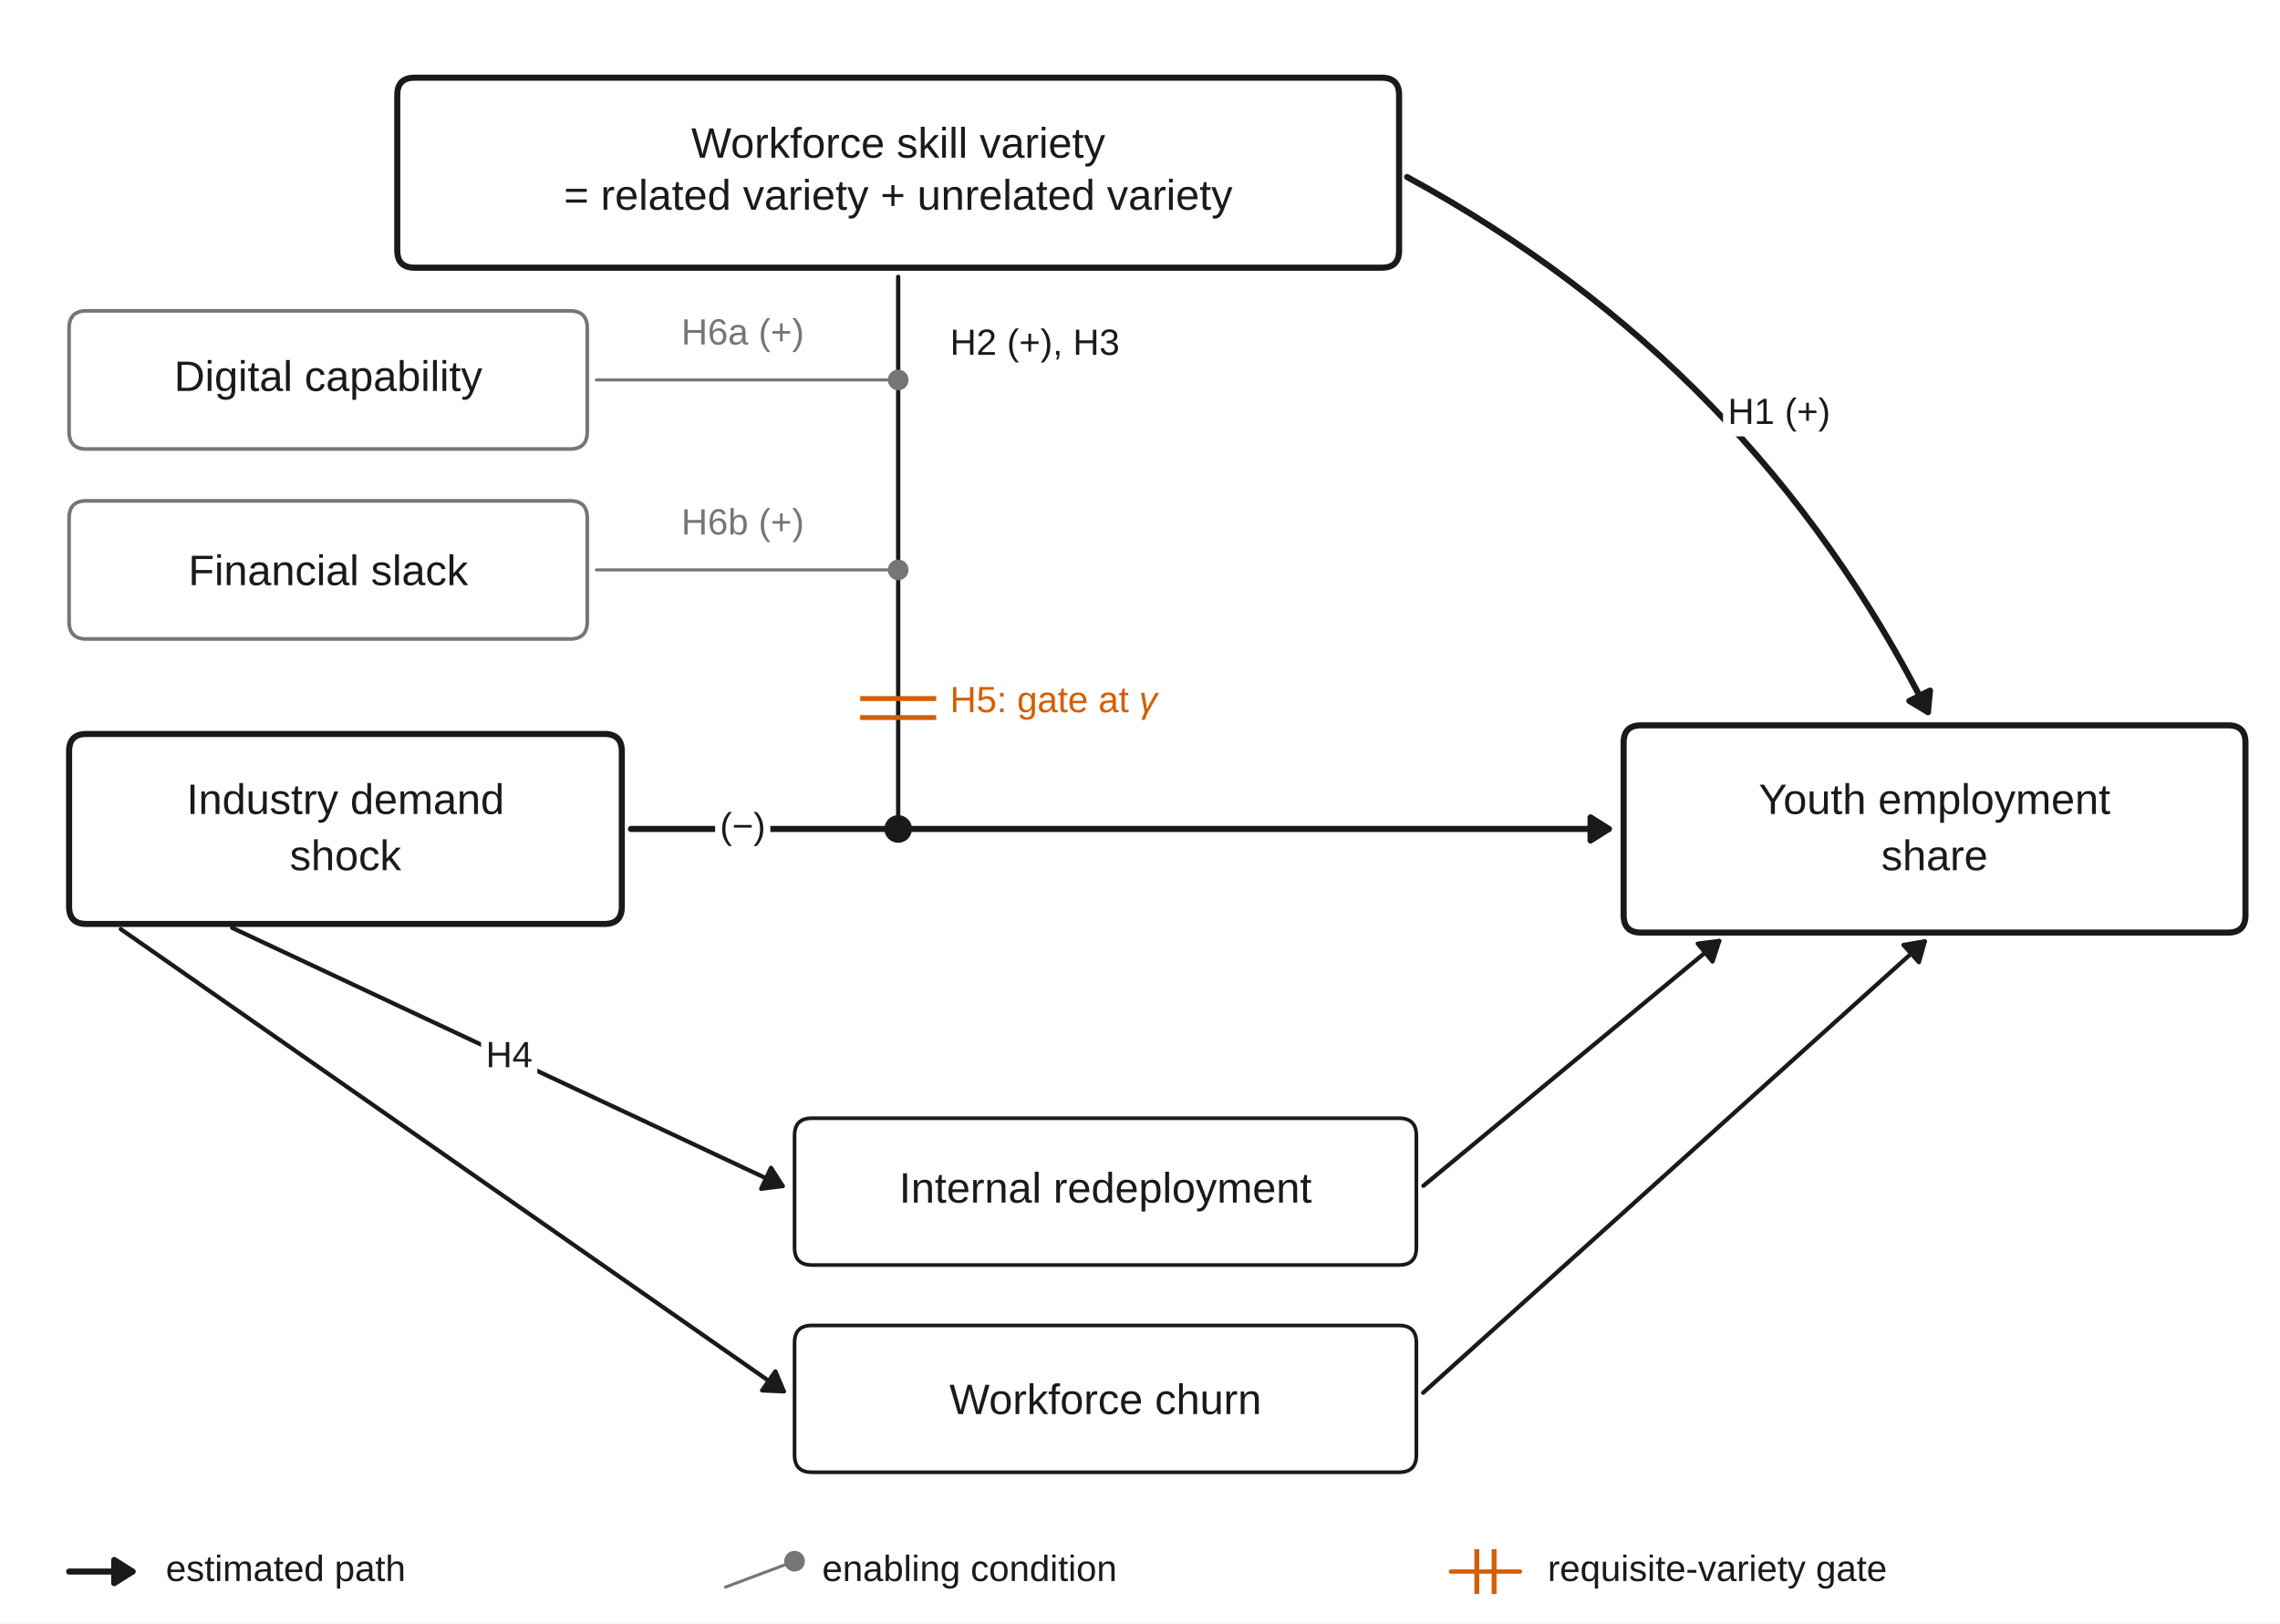
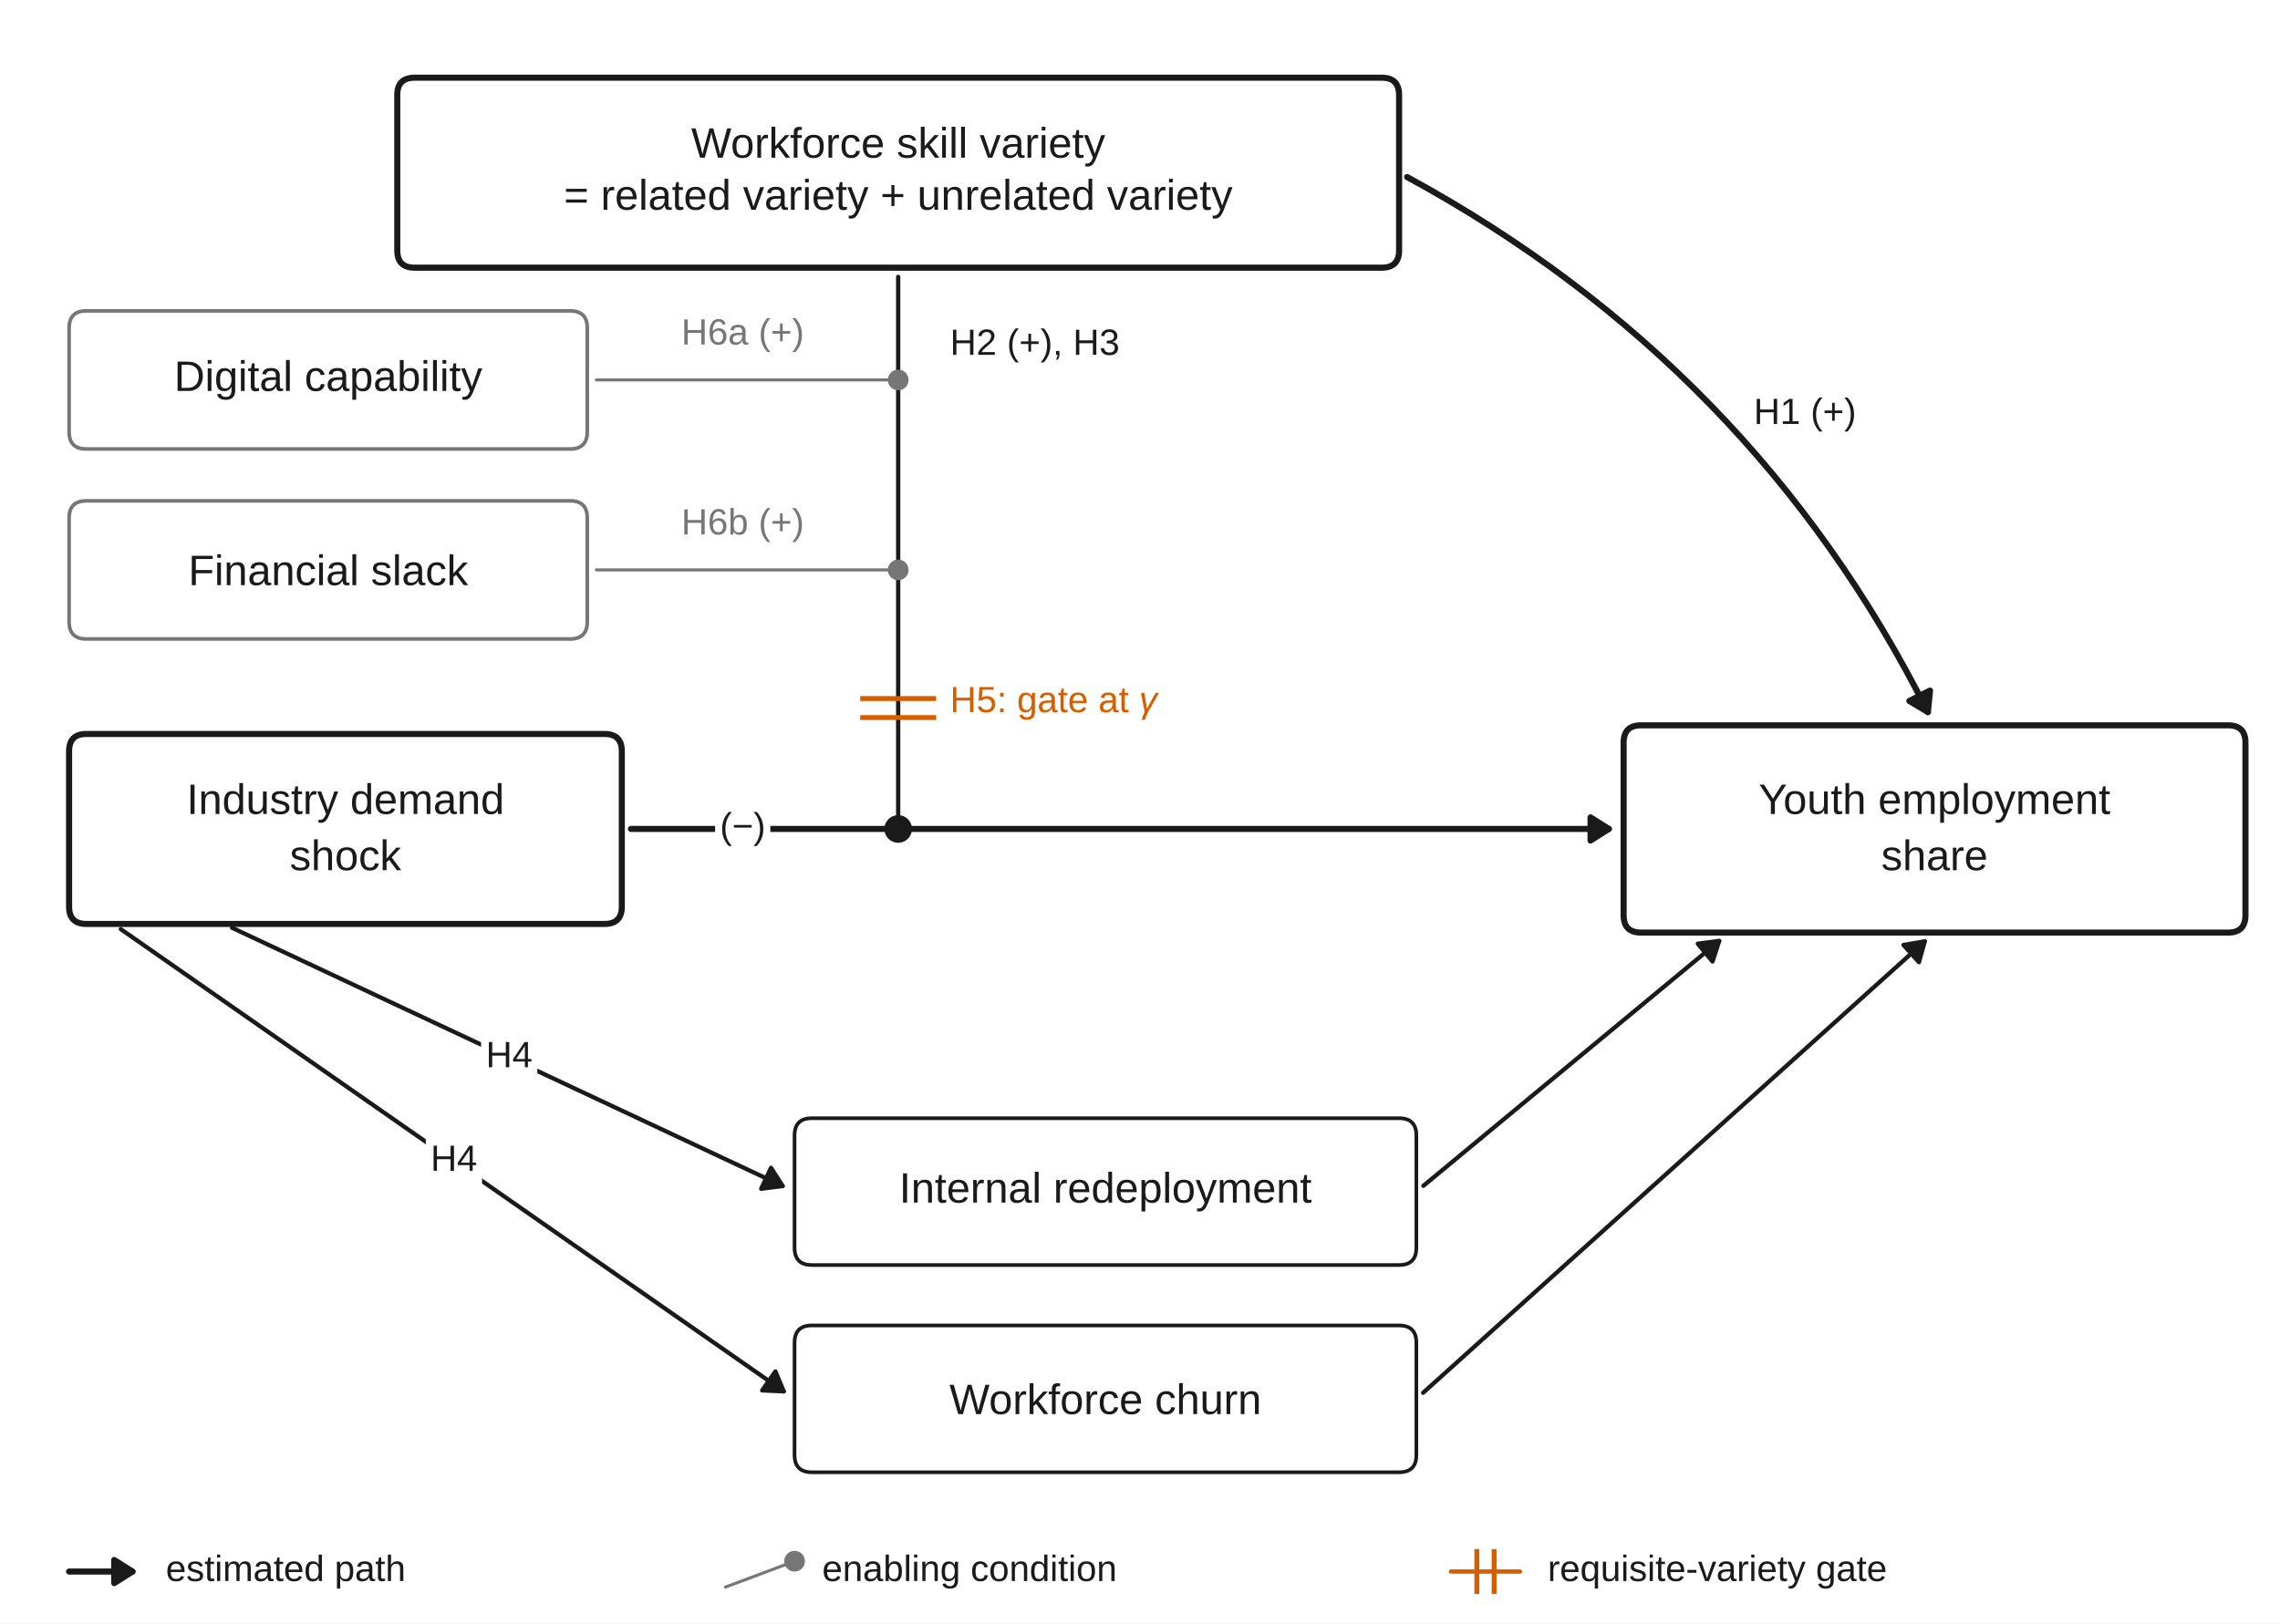
<svg xmlns="http://www.w3.org/2000/svg" width="374.173pt" height="266.457pt" viewBox="0 0 374.173 266.457" version="1.1">
  <defs>
    <style type="text/css">*{stroke-linejoin: round; stroke-linecap: butt}</style>
  </defs>
  <g id="figure_1">
    <g id="patch_1">
      <path d="M 0 266.457  L 374.173 266.457  L 374.173 0  L 0 0  z " style="fill: #ffffff" />
    </g>
    <g id="axes_1">
      <g id="patch_2">
-         <path d="M 103.545 136.063  Q 184.253 136.063 264.026 136.063  " clip-path="url(#pc45ce7a104)" style="fill: none; stroke: #1a1a1a; stroke-linecap: round" />
-         <path d="M 261.026 134.163  L 264.026 136.063  L 261.026 137.963  z " clip-path="url(#pc45ce7a104)" style="fill: #1a1a1a; stroke: #1a1a1a; stroke-linecap: round" />
+         <path d="M 103.545 136.063  Q 184.253 136.063 264.026 136.063  " clip-path="url(#pfb0ee934aa)" style="fill: none; stroke: #1a1a1a; stroke-linecap: round" />
+         <path d="M 261.026 134.163  L 264.026 136.063  L 261.026 137.963  z " clip-path="url(#pfb0ee934aa)" style="fill: #1a1a1a; stroke: #1a1a1a; stroke-linecap: round" />
      </g>
      <g id="patch_3">
-         <path d="M 147.402 45.436  Q 147.402 90.749 147.402 136.063  " clip-path="url(#pc45ce7a104)" style="fill: none; stroke: #1a1a1a; stroke-width: 0.7; stroke-linecap: round" />
+         <path d="M 147.402 45.436  Q 147.402 90.749 147.402 136.063  " clip-path="url(#pfb0ee934aa)" style="fill: none; stroke: #1a1a1a; stroke-width: 0.7; stroke-linecap: round" />
      </g>
      <g id="patch_4">
-         <path d="M 230.926 29.059  Q 287.732 59.956 316.391 116.88  " clip-path="url(#pc45ce7a104)" style="fill: none; stroke: #1a1a1a; stroke-linecap: round" />
-         <path d="M 316.739 113.346  L 316.391 116.88  L 313.344 115.054  z " clip-path="url(#pc45ce7a104)" style="fill: #1a1a1a; stroke: #1a1a1a; stroke-linecap: round" />
+         <path d="M 230.926 29.059  Q 287.732 59.956 316.391 116.88  " clip-path="url(#pfb0ee934aa)" style="fill: none; stroke: #1a1a1a; stroke-linecap: round" />
+         <path d="M 316.739 113.346  L 316.391 116.88  L 313.344 115.054  z " clip-path="url(#pfb0ee934aa)" style="fill: #1a1a1a; stroke: #1a1a1a; stroke-linecap: round" />
      </g>
      <g id="patch_5">
-         <path d="M 97.876 62.362  Q 122.639 62.362 147.402 62.362  " clip-path="url(#pc45ce7a104)" style="fill: none; stroke: #767676; stroke-width: 0.5; stroke-linecap: round" />
+         <path d="M 97.876 62.362  Q 122.639 62.362 147.402 62.362  " clip-path="url(#pfb0ee934aa)" style="fill: none; stroke: #767676; stroke-width: 0.5; stroke-linecap: round" />
      </g>
      <g id="patch_6">
-         <path d="M 97.876 93.543  Q 122.639 93.543 147.402 93.543  " clip-path="url(#pc45ce7a104)" style="fill: none; stroke: #767676; stroke-width: 0.5; stroke-linecap: round" />
+         <path d="M 97.876 93.543  Q 122.639 93.543 147.402 93.543  " clip-path="url(#pfb0ee934aa)" style="fill: none; stroke: #767676; stroke-width: 0.5; stroke-linecap: round" />
      </g>
      <g id="patch_7">
-         <path d="M 38.095 152.29  Q 83.564 173.621 128.441 194.674  " clip-path="url(#pc45ce7a104)" style="fill: none; stroke: #1a1a1a; stroke-width: 0.7; stroke-linecap: round" />
-         <path d="M 126.532 191.68  L 128.441 194.674  L 124.918 195.12  z " clip-path="url(#pc45ce7a104)" style="fill: #1a1a1a; stroke: #1a1a1a; stroke-width: 0.7; stroke-linecap: round" />
+         <path d="M 38.095 152.29  Q 83.564 173.621 128.441 194.674  " clip-path="url(#pfb0ee934aa)" style="fill: none; stroke: #1a1a1a; stroke-width: 0.7; stroke-linecap: round" />
+         <path d="M 126.532 191.68  L 128.441 194.674  L 124.918 195.12  z " clip-path="url(#pfb0ee934aa)" style="fill: #1a1a1a; stroke: #1a1a1a; stroke-width: 0.7; stroke-linecap: round" />
      </g>
      <g id="patch_8">
-         <path d="M 233.598 194.633  Q 258.124 174.33 282.146 154.444  " clip-path="url(#pc45ce7a104)" style="fill: none; stroke: #1a1a1a; stroke-width: 0.7; stroke-linecap: round" />
-         <path d="M 278.623 154.894  L 282.146 154.444  L 281.046 157.821  z " clip-path="url(#pc45ce7a104)" style="fill: #1a1a1a; stroke: #1a1a1a; stroke-width: 0.7; stroke-linecap: round" />
+         <path d="M 233.598 194.633  Q 258.124 174.33 282.146 154.444  " clip-path="url(#pfb0ee934aa)" style="fill: none; stroke: #1a1a1a; stroke-width: 0.7; stroke-linecap: round" />
+         <path d="M 278.623 154.894  L 282.146 154.444  L 281.046 157.821  z " clip-path="url(#pfb0ee934aa)" style="fill: #1a1a1a; stroke: #1a1a1a; stroke-width: 0.7; stroke-linecap: round" />
      </g>
      <g id="patch_9">
-         <path d="M 19.827 152.512  Q 74.495 190.63 128.626 228.373  " clip-path="url(#pc45ce7a104)" style="fill: none; stroke: #1a1a1a; stroke-width: 0.7; stroke-linecap: round" />
-         <path d="M 127.251 225.099  L 128.626 228.373  L 125.078 228.216  z " clip-path="url(#pc45ce7a104)" style="fill: #1a1a1a; stroke: #1a1a1a; stroke-width: 0.7; stroke-linecap: round" />
+         <path d="M 19.827 152.512  Q 74.495 190.63 128.626 228.373  " clip-path="url(#pfb0ee934aa)" style="fill: none; stroke: #1a1a1a; stroke-width: 0.7; stroke-linecap: round" />
+         <path d="M 127.251 225.099  L 128.626 228.373  L 125.078 228.216  z " clip-path="url(#pfb0ee934aa)" style="fill: #1a1a1a; stroke: #1a1a1a; stroke-width: 0.7; stroke-linecap: round" />
      </g>
      <g id="patch_10">
-         <path d="M 233.554 228.604  Q 274.96 191.339 315.88 154.511  " clip-path="url(#pc45ce7a104)" style="fill: none; stroke: #1a1a1a; stroke-width: 0.7; stroke-linecap: round" />
-         <path d="M 312.379 155.106  L 315.88 154.511  L 314.921 157.93  z " clip-path="url(#pc45ce7a104)" style="fill: #1a1a1a; stroke: #1a1a1a; stroke-width: 0.7; stroke-linecap: round" />
+         <path d="M 233.554 228.604  Q 274.96 191.339 315.88 154.511  " clip-path="url(#pfb0ee934aa)" style="fill: none; stroke: #1a1a1a; stroke-width: 0.7; stroke-linecap: round" />
+         <path d="M 312.379 155.106  L 315.88 154.511  L 314.921 157.93  z " clip-path="url(#pfb0ee934aa)" style="fill: #1a1a1a; stroke: #1a1a1a; stroke-width: 0.7; stroke-linecap: round" />
      </g>
      <g id="patch_11">
-         <path d="M 68.031 43.937  L 226.772 43.937  Q 229.606 43.937 229.606 41.102  L 229.606 15.591  Q 229.606 12.756 226.772 12.756  L 68.031 12.756  Q 65.197 12.756 65.197 15.591  L 65.197 41.102  Q 65.197 43.937 68.031 43.937  z " clip-path="url(#pc45ce7a104)" style="fill: #ffffff; stroke: #1a1a1a; stroke-linejoin: miter" />
+         <path d="M 68.031 43.937  L 226.772 43.937  Q 229.606 43.937 229.606 41.102  L 229.606 15.591  Q 229.606 12.756 226.772 12.756  L 68.031 12.756  Q 65.197 12.756 65.197 15.591  L 65.197 41.102  Q 65.197 43.937 68.031 43.937  z " clip-path="url(#pfb0ee934aa)" style="fill: #ffffff; stroke: #1a1a1a; stroke-linejoin: miter" />
      </g>
      <g id="patch_12">
-         <path d="M 14.173 73.701  L 93.543 73.701  Q 96.378 73.701 96.378 70.866  L 96.378 53.858  Q 96.378 51.024 93.543 51.024  L 14.173 51.024  Q 11.339 51.024 11.339 53.858  L 11.339 70.866  Q 11.339 73.701 14.173 73.701  z " clip-path="url(#pc45ce7a104)" style="fill: #ffffff; stroke: #767676; stroke-width: 0.6; stroke-linejoin: miter" />
+         <path d="M 14.173 73.701  L 93.543 73.701  Q 96.378 73.701 96.378 70.866  L 96.378 53.858  Q 96.378 51.024 93.543 51.024  L 14.173 51.024  Q 11.339 51.024 11.339 53.858  L 11.339 70.866  Q 11.339 73.701 14.173 73.701  z " clip-path="url(#pfb0ee934aa)" style="fill: #ffffff; stroke: #767676; stroke-width: 0.6; stroke-linejoin: miter" />
      </g>
      <g id="patch_13">
-         <path d="M 14.173 104.882  L 93.543 104.882  Q 96.378 104.882 96.378 102.047  L 96.378 85.039  Q 96.378 82.205 93.543 82.205  L 14.173 82.205  Q 11.339 82.205 11.339 85.039  L 11.339 102.047  Q 11.339 104.882 14.173 104.882  z " clip-path="url(#pc45ce7a104)" style="fill: #ffffff; stroke: #767676; stroke-width: 0.6; stroke-linejoin: miter" />
+         <path d="M 14.173 104.882  L 93.543 104.882  Q 96.378 104.882 96.378 102.047  L 96.378 85.039  Q 96.378 82.205 93.543 82.205  L 14.173 82.205  Q 11.339 82.205 11.339 85.039  L 11.339 102.047  Q 11.339 104.882 14.173 104.882  z " clip-path="url(#pfb0ee934aa)" style="fill: #ffffff; stroke: #767676; stroke-width: 0.6; stroke-linejoin: miter" />
      </g>
      <g id="patch_14">
-         <path d="M 14.173 151.654  L 99.213 151.654  Q 102.047 151.654 102.047 148.819  L 102.047 123.307  Q 102.047 120.472 99.213 120.472  L 14.173 120.472  Q 11.339 120.472 11.339 123.307  L 11.339 148.819  Q 11.339 151.654 14.173 151.654  z " clip-path="url(#pc45ce7a104)" style="fill: #ffffff; stroke: #1a1a1a; stroke-linejoin: miter" />
+         <path d="M 14.173 151.654  L 99.213 151.654  Q 102.047 151.654 102.047 148.819  L 102.047 123.307  Q 102.047 120.472 99.213 120.472  L 14.173 120.472  Q 11.339 120.472 11.339 123.307  L 11.339 148.819  Q 11.339 151.654 14.173 151.654  z " clip-path="url(#pfb0ee934aa)" style="fill: #ffffff; stroke: #1a1a1a; stroke-linejoin: miter" />
      </g>
      <g id="patch_15">
-         <path d="M 269.291 153.071  L 365.669 153.071  Q 368.504 153.071 368.504 150.236  L 368.504 121.89  Q 368.504 119.055 365.669 119.055  L 269.291 119.055  Q 266.457 119.055 266.457 121.89  L 266.457 150.236  Q 266.457 153.071 269.291 153.071  z " clip-path="url(#pc45ce7a104)" style="fill: #ffffff; stroke: #1a1a1a; stroke-linejoin: miter" />
+         <path d="M 269.291 153.071  L 365.669 153.071  Q 368.504 153.071 368.504 150.236  L 368.504 121.89  Q 368.504 119.055 365.669 119.055  L 269.291 119.055  Q 266.457 119.055 266.457 121.89  L 266.457 150.236  Q 266.457 153.071 269.291 153.071  z " clip-path="url(#pfb0ee934aa)" style="fill: #ffffff; stroke: #1a1a1a; stroke-linejoin: miter" />
      </g>
      <g id="patch_16">
-         <path d="M 133.228 207.638  L 229.606 207.638  Q 232.441 207.638 232.441 204.803  L 232.441 186.378  Q 232.441 183.543 229.606 183.543  L 133.228 183.543  Q 130.394 183.543 130.394 186.378  L 130.394 204.803  Q 130.394 207.638 133.228 207.638  z " clip-path="url(#pc45ce7a104)" style="fill: #ffffff; stroke: #1a1a1a; stroke-width: 0.6; stroke-linejoin: miter" />
+         <path d="M 133.228 207.638  L 229.606 207.638  Q 232.441 207.638 232.441 204.803  L 232.441 186.378  Q 232.441 183.543 229.606 183.543  L 133.228 183.543  Q 130.394 183.543 130.394 186.378  L 130.394 204.803  Q 130.394 207.638 133.228 207.638  z " clip-path="url(#pfb0ee934aa)" style="fill: #ffffff; stroke: #1a1a1a; stroke-width: 0.6; stroke-linejoin: miter" />
      </g>
      <g id="patch_17">
-         <path d="M 133.228 241.654  L 229.606 241.654  Q 232.441 241.654 232.441 238.819  L 232.441 220.394  Q 232.441 217.559 229.606 217.559  L 133.228 217.559  Q 130.394 217.559 130.394 220.394  L 130.394 238.819  Q 130.394 241.654 133.228 241.654  z " clip-path="url(#pc45ce7a104)" style="fill: #ffffff; stroke: #1a1a1a; stroke-width: 0.6; stroke-linejoin: miter" />
+         <path d="M 133.228 241.654  L 229.606 241.654  Q 232.441 241.654 232.441 238.819  L 232.441 220.394  Q 232.441 217.559 229.606 217.559  L 133.228 217.559  Q 130.394 217.559 130.394 220.394  L 130.394 238.819  Q 130.394 241.654 133.228 241.654  z " clip-path="url(#pfb0ee934aa)" style="fill: #ffffff; stroke: #1a1a1a; stroke-width: 0.6; stroke-linejoin: miter" />
      </g>
      <g id="patch_18">
-         <path d="M 147.402 138.331  C 148.003 138.331 148.58 138.092 149.005 137.667  C 149.43 137.241 149.669 136.664 149.669 136.063  C 149.669 135.462 149.43 134.885 149.005 134.459  C 148.58 134.034 148.003 133.795 147.402 133.795  C 146.8 133.795 146.223 134.034 145.798 134.459  C 145.373 134.885 145.134 135.462 145.134 136.063  C 145.134 136.664 145.373 137.241 145.798 137.667  C 146.223 138.092 146.8 138.331 147.402 138.331  z " clip-path="url(#pc45ce7a104)" style="fill: #1a1a1a" />
+         <path d="M 147.402 138.331  C 148.003 138.331 148.58 138.092 149.005 137.667  C 149.43 137.241 149.669 136.664 149.669 136.063  C 149.669 135.462 149.43 134.885 149.005 134.459  C 148.58 134.034 148.003 133.795 147.402 133.795  C 146.8 133.795 146.223 134.034 145.798 134.459  C 145.373 134.885 145.134 135.462 145.134 136.063  C 145.134 136.664 145.373 137.241 145.798 137.667  C 146.223 138.092 146.8 138.331 147.402 138.331  z " clip-path="url(#pfb0ee934aa)" style="fill: #1a1a1a" />
      </g>
      <g id="patch_19">
-         <path d="M 147.402 64.063  C 147.853 64.063 148.285 63.884 148.604 63.565  C 148.923 63.246 149.102 62.813 149.102 62.362  C 149.102 61.911 148.923 61.479 148.604 61.16  C 148.285 60.841 147.853 60.661 147.402 60.661  C 146.951 60.661 146.518 60.841 146.199 61.16  C 145.88 61.479 145.701 61.911 145.701 62.362  C 145.701 62.813 145.88 63.246 146.199 63.565  C 146.518 63.884 146.951 64.063 147.402 64.063  z " clip-path="url(#pc45ce7a104)" style="fill: #767676" />
+         <path d="M 147.402 64.063  C 147.853 64.063 148.285 63.884 148.604 63.565  C 148.923 63.246 149.102 62.813 149.102 62.362  C 149.102 61.911 148.923 61.479 148.604 61.16  C 148.285 60.841 147.853 60.661 147.402 60.661  C 146.951 60.661 146.518 60.841 146.199 61.16  C 145.88 61.479 145.701 61.911 145.701 62.362  C 145.701 62.813 145.88 63.246 146.199 63.565  C 146.518 63.884 146.951 64.063 147.402 64.063  z " clip-path="url(#pfb0ee934aa)" style="fill: #767676" />
      </g>
      <g id="patch_20">
-         <path d="M 147.402 95.244  C 147.853 95.244 148.285 95.065 148.604 94.746  C 148.923 94.427 149.102 93.994 149.102 93.543  C 149.102 93.092 148.923 92.66 148.604 92.341  C 148.285 92.022 147.853 91.843 147.402 91.843  C 146.951 91.843 146.518 92.022 146.199 92.341  C 145.88 92.66 145.701 93.092 145.701 93.543  C 145.701 93.994 145.88 94.427 146.199 94.746  C 146.518 95.065 146.951 95.244 147.402 95.244  z " clip-path="url(#pc45ce7a104)" style="fill: #767676" />
+         <path d="M 147.402 95.244  C 147.853 95.244 148.285 95.065 148.604 94.746  C 148.923 94.427 149.102 93.994 149.102 93.543  C 149.102 93.092 148.923 92.66 148.604 92.341  C 148.285 92.022 147.853 91.843 147.402 91.843  C 146.951 91.843 146.518 92.022 146.199 92.341  C 145.88 92.66 145.701 93.092 145.701 93.543  C 145.701 93.994 145.88 94.427 146.199 94.746  C 146.518 95.065 146.951 95.244 147.402 95.244  z " clip-path="url(#pfb0ee934aa)" style="fill: #767676" />
      </g>
      <g id="patch_21">
-         <path d="M 11.339 257.953  Q 17.008 257.953 21.743 257.953  " clip-path="url(#pc45ce7a104)" style="fill: none; stroke: #1a1a1a; stroke-linecap: round" />
-         <path d="M 18.743 256.053  L 21.743 257.953  L 18.743 259.853  z " clip-path="url(#pc45ce7a104)" style="fill: #1a1a1a; stroke: #1a1a1a; stroke-linecap: round" />
+         <path d="M 11.339 257.953  Q 17.008 257.953 21.743 257.953  " clip-path="url(#pfb0ee934aa)" style="fill: none; stroke: #1a1a1a; stroke-linecap: round" />
+         <path d="M 18.743 256.053  L 21.743 257.953  L 18.743 259.853  z " clip-path="url(#pfb0ee934aa)" style="fill: #1a1a1a; stroke: #1a1a1a; stroke-linecap: round" />
      </g>
      <g id="text_1">
        <text style="font-size: 6px; font-family: 'Liberation Sans', 'Arial', 'Helvetica', 'DejaVu Sans', sans-serif; text-anchor: start; fill: #1a1a1a" x="27.213" y="259.505" transform="rotate(-0 27.2126 259.5055)">estimated path</text>
      </g>
      <g id="line2d_1">
-         <path d="M 119.055 260.504  L 130.394 256.252  " clip-path="url(#pc45ce7a104)" style="fill: none; stroke: #767676; stroke-width: 0.5; stroke-linecap: round" />
+         <path d="M 119.055 260.504  L 130.394 256.252  " clip-path="url(#pfb0ee934aa)" style="fill: none; stroke: #767676; stroke-width: 0.5; stroke-linecap: round" />
      </g>
      <g id="text_2">
        <text style="font-size: 6px; font-family: 'Liberation Sans', 'Arial', 'Helvetica', 'DejaVu Sans', sans-serif; text-anchor: start; fill: #1a1a1a" x="134.929" y="259.505" transform="rotate(-0 134.9291 259.5055)">enabling condition</text>
      </g>
      <g id="line2d_2">
-         <path d="M 238.11 257.953  L 249.449 257.953  " clip-path="url(#pc45ce7a104)" style="fill: none; stroke: #d55e00; stroke-width: 0.7; stroke-linecap: round" />
+         <path d="M 238.11 257.953  L 249.449 257.953  " clip-path="url(#pfb0ee934aa)" style="fill: none; stroke: #d55e00; stroke-width: 0.7; stroke-linecap: round" />
      </g>
      <g id="text_3">
        <text style="font-size: 6px; font-family: 'Liberation Sans', 'Arial', 'Helvetica', 'DejaVu Sans', sans-serif; text-anchor: start; fill: #1a1a1a" x="253.984" y="259.505" transform="rotate(-0 253.9843 259.5055)">requisite-variety gate</text>
      </g>
      <g id="text_4">
        <text style="font-size: 7px; font-family: 'Liberation Sans', 'Arial', 'Helvetica', 'DejaVu Sans', sans-serif; fill: #1a1a1a" transform="translate(113.4335 25.88655)">Workforce skill variety</text>
        <text style="font-size: 7px; font-family: 'Liberation Sans', 'Arial', 'Helvetica', 'DejaVu Sans', sans-serif; fill: #1a1a1a" transform="translate(92.54126 34.42668)">= related variety + unrelated variety</text>
      </g>
      <g id="text_5">
        <text style="font-size: 7px; font-family: 'Liberation Sans', 'Arial', 'Helvetica', 'DejaVu Sans', sans-serif; text-anchor: middle; fill: #1a1a1a" x="53.858" y="64.172" transform="rotate(-0 53.85827 64.17236)">Digital capability</text>
      </g>
      <g id="text_6">
        <text style="font-size: 7px; font-family: 'Liberation Sans', 'Arial', 'Helvetica', 'DejaVu Sans', sans-serif; text-anchor: middle; fill: #1a1a1a" x="53.858" y="96.045" transform="rotate(-0 53.85827 96.04526)">Financial slack</text>
      </g>
      <g id="text_7">
        <text style="font-size: 7px; font-family: 'Liberation Sans', 'Arial', 'Helvetica', 'DejaVu Sans', sans-serif; fill: #1a1a1a" transform="translate(30.62448 133.6031)">Industry demand</text>
        <text style="font-size: 7px; font-family: 'Liberation Sans', 'Arial', 'Helvetica', 'DejaVu Sans', sans-serif; fill: #1a1a1a" transform="translate(47.55026 142.835)">shock</text>
      </g>
      <g id="text_8">
        <text style="font-size: 7px; font-family: 'Liberation Sans', 'Arial', 'Helvetica', 'DejaVu Sans', sans-serif; fill: #1a1a1a" transform="translate(288.6206 133.6031)">Youth employment</text>
        <text style="font-size: 7px; font-family: 'Liberation Sans', 'Arial', 'Helvetica', 'DejaVu Sans', sans-serif; fill: #1a1a1a" transform="translate(308.7259 142.835)">share</text>
      </g>
      <g id="text_9">
        <text style="font-size: 7px; font-family: 'Liberation Sans', 'Arial', 'Helvetica', 'DejaVu Sans', sans-serif; text-anchor: middle; fill: #1a1a1a" x="181.417" y="197.401" transform="rotate(-0 181.4173 197.4007)">Internal redeployment</text>
      </g>
      <g id="text_10">
        <text style="font-size: 7px; font-family: 'Liberation Sans', 'Arial', 'Helvetica', 'DejaVu Sans', sans-serif; text-anchor: middle; fill: #1a1a1a" x="181.417" y="232.108" transform="rotate(-0 181.4173 232.1083)">Workforce churn</text>
      </g>
      <g id="patch_22">
-         <path d="M 130.394 257.953  C 130.845 257.953 131.277 257.774 131.596 257.455  C 131.915 257.136 132.094 256.703 132.094 256.252  C 132.094 255.801 131.915 255.368 131.596 255.049  C 131.277 254.73 130.845 254.551 130.394 254.551  C 129.943 254.551 129.51 254.73 129.191 255.049  C 128.872 255.368 128.693 255.801 128.693 256.252  C 128.693 256.703 128.872 257.136 129.191 257.455  C 129.51 257.774 129.943 257.953 130.394 257.953  z " clip-path="url(#pc45ce7a104)" style="fill: #767676" />
+         <path d="M 130.394 257.953  C 130.845 257.953 131.277 257.774 131.596 257.455  C 131.915 257.136 132.094 256.703 132.094 256.252  C 132.094 255.801 131.915 255.368 131.596 255.049  C 131.277 254.73 130.845 254.551 130.394 254.551  C 129.943 254.551 129.51 254.73 129.191 255.049  C 128.872 255.368 128.693 255.801 128.693 256.252  C 128.693 256.703 128.872 257.136 129.191 257.455  C 129.51 257.774 129.943 257.953 130.394 257.953  z " clip-path="url(#pfb0ee934aa)" style="fill: #767676" />
      </g>
      <g id="line2d_3">
-         <path d="M 141.165 117.78  L 153.638 117.78  " clip-path="url(#pc45ce7a104)" style="fill: none; stroke: #d55e00; stroke-width: 0.8" />
+         <path d="M 141.165 117.78  L 153.638 117.78  " clip-path="url(#pfb0ee934aa)" style="fill: none; stroke: #d55e00; stroke-width: 0.8" />
      </g>
      <g id="line2d_4">
-         <path d="M 141.165 114.661  L 153.638 114.661  " clip-path="url(#pc45ce7a104)" style="fill: none; stroke: #d55e00; stroke-width: 0.8" />
+         <path d="M 141.165 114.661  L 153.638 114.661  " clip-path="url(#pfb0ee934aa)" style="fill: none; stroke: #d55e00; stroke-width: 0.8" />
      </g>
      <g id="line2d_5">
-         <path d="M 245.197 261.638  L 245.197 254.268  " clip-path="url(#pc45ce7a104)" style="fill: none; stroke: #d55e00; stroke-width: 0.8" />
+         <path d="M 245.197 261.638  L 245.197 254.268  " clip-path="url(#pfb0ee934aa)" style="fill: none; stroke: #d55e00; stroke-width: 0.8" />
      </g>
      <g id="line2d_6">
-         <path d="M 242.362 261.638  L 242.362 254.268  " clip-path="url(#pc45ce7a104)" style="fill: none; stroke: #d55e00; stroke-width: 0.8" />
+         <path d="M 242.362 261.638  L 242.362 254.268  " clip-path="url(#pfb0ee934aa)" style="fill: none; stroke: #d55e00; stroke-width: 0.8" />
      </g>
      <g id="text_11">
        <g id="patch_23">
          <path d="M 117.36 139.658  L 126.42 139.658  L 126.42 132.468  L 117.36 132.468  z " style="fill: #ffffff" />
        </g>
        <text style="font-size: 6px; font-family: 'Liberation Sans', 'Arial', 'Helvetica', 'DejaVu Sans', sans-serif; text-anchor: middle; fill: #1a1a1a" x="121.89" y="137.616" transform="rotate(-0 121.8898 137.6157)">(−)</text>
      </g>
      <g id="text_12">
        <g id="patch_24">
          <path d="M 155.126 60.288  L 184.526 60.288  L 184.526 53.097  L 155.126 53.097  z " style="fill: #ffffff" />
        </g>
        <text style="font-size: 6px; font-family: 'Liberation Sans', 'Arial', 'Helvetica', 'DejaVu Sans', sans-serif; text-anchor: start; fill: #1a1a1a" x="155.906" y="58.246" transform="rotate(-0 155.9055 58.24565)">H2 (+), H3</text>
      </g>
      <g id="text_13">
        <g id="patch_25">
          <path d="M 155.126 119.816  L 190.706 119.816  L 190.706 112.625  L 155.126 112.625  z " style="fill: #ffffff" />
        </g>
        <g style="fill: #d55e00" transform="translate(155.9055 117.7732)">
          <text>
            <tspan x="0" y="-0.875" style="font-size: 6px; font-family: 'Liberation Sans'; fill: #d55e00">H</tspan>
            <tspan x="4.333" y="-0.875" style="font-size: 6px; font-family: 'Liberation Sans'; fill: #d55e00">5</tspan>
            <tspan x="7.67" y="-0.875" style="font-size: 6px; font-family: 'Liberation Sans'; fill: #d55e00">:</tspan>
            <tspan x="9.337" y="-0.875" style="font-size: 6px; font-family: 'Liberation Sans'; fill: #d55e00"> </tspan>
            <tspan x="11.004" y="-0.875" style="font-size: 6px; font-family: 'Liberation Sans'; fill: #d55e00">g</tspan>
            <tspan x="14.341" y="-0.875" style="font-size: 6px; font-family: 'Liberation Sans'; fill: #d55e00">a</tspan>
            <tspan x="17.678" y="-0.875" style="font-size: 6px; font-family: 'Liberation Sans'; fill: #d55e00">t</tspan>
            <tspan x="19.345" y="-0.875" style="font-size: 6px; font-family: 'Liberation Sans'; fill: #d55e00">e</tspan>
            <tspan x="22.682" y="-0.875" style="font-size: 6px; font-family: 'Liberation Sans'; fill: #d55e00"> </tspan>
            <tspan x="24.349" y="-0.875" style="font-size: 6px; font-family: 'Liberation Sans'; fill: #d55e00">a</tspan>
            <tspan x="27.686" y="-0.875" style="font-size: 6px; font-family: 'Liberation Sans'; fill: #d55e00">t</tspan>
            <tspan x="29.353" y="-0.875" style="font-size: 6px; font-family: 'Liberation Sans'; fill: #d55e00"> </tspan>
            <tspan x="31.02" y="-0.875" style="font-style: italic; font-size: 6px; font-family: 'Liberation Sans'; fill: #d55e00">γ</tspan>
          </text>
        </g>
      </g>
      <g id="text_14">
        <g id="patch_26">
-           <path d="M 282.77 71.627  L 301.167 71.627  L 301.167 64.436  L 282.77 64.436  z " style="fill: #ffffff" />
-         </g>
-         <text style="font-size: 6px; font-family: 'Liberation Sans', 'Arial', 'Helvetica', 'DejaVu Sans', sans-serif; text-anchor: middle; fill: #1a1a1a" x="291.969" y="69.584" transform="rotate(-0 291.9685 69.58423)">H1 (+)</text>
+           <path d="M 287.022 71.627  L 305.419 71.627  L 305.419 64.436  L 287.022 64.436  z " style="fill: #ffffff" />
+         </g>
+         <text style="font-size: 6px; font-family: 'Liberation Sans', 'Arial', 'Helvetica', 'DejaVu Sans', sans-serif; text-anchor: middle; fill: #1a1a1a" x="296.22" y="69.584" transform="rotate(-0 296.2205 69.58423)">H1 (+)</text>
      </g>
      <g id="text_15">
        <g id="patch_27">
          <path d="M 111.023 58.588  L 132.756 58.588  L 132.756 51.397  L 111.023 51.397  z " style="fill: #ffffff" />
        </g>
        <text style="font-size: 6px; font-family: 'Liberation Sans', 'Arial', 'Helvetica', 'DejaVu Sans', sans-serif; text-anchor: middle; fill: #767676" x="121.89" y="56.545" transform="rotate(-0 121.8898 56.54486)">H6a (+)</text>
      </g>
      <g id="text_16">
        <g id="patch_28">
          <path d="M 111.023 89.769  L 132.756 89.769  L 132.756 82.578  L 111.023 82.578  z " style="fill: #ffffff" />
        </g>
        <text style="font-size: 6px; font-family: 'Liberation Sans', 'Arial', 'Helvetica', 'DejaVu Sans', sans-serif; text-anchor: middle; fill: #767676" x="121.89" y="87.726" transform="rotate(-0 121.8898 87.72596)">H6b (+)</text>
      </g>
      <g id="text_17">
        <g id="patch_29">
          <path d="M 78.951 177.217  L 88.18 177.217  L 88.18 170.027  L 78.951 170.027  z " style="fill: #ffffff" />
        </g>
        <text style="font-size: 6px; font-family: 'Liberation Sans', 'Arial', 'Helvetica', 'DejaVu Sans', sans-serif; text-anchor: middle; fill: #1a1a1a" x="83.565" y="175.175" transform="rotate(-0 83.56535 175.1748)">H4</text>
      </g>
+       <g id="text_18">
+         <g id="patch_30">
+           <path d="M 69.88 194.225  L 79.109 194.225  L 79.109 187.034  L 69.88 187.034  z " style="fill: #ffffff" />
+         </g>
+         <text style="font-size: 6px; font-family: 'Liberation Sans', 'Arial', 'Helvetica', 'DejaVu Sans', sans-serif; text-anchor: middle; fill: #1a1a1a" x="74.494" y="192.183" transform="rotate(-0 74.49449 192.1827)">H4</text>
+       </g>
    </g>
  </g>
  <defs>
-     <clipPath id="pc45ce7a104">
+     <clipPath id="pfb0ee934aa">
      <rect x="0" y="0" width="374.173" height="266.457" />
    </clipPath>
  </defs>
</svg>
